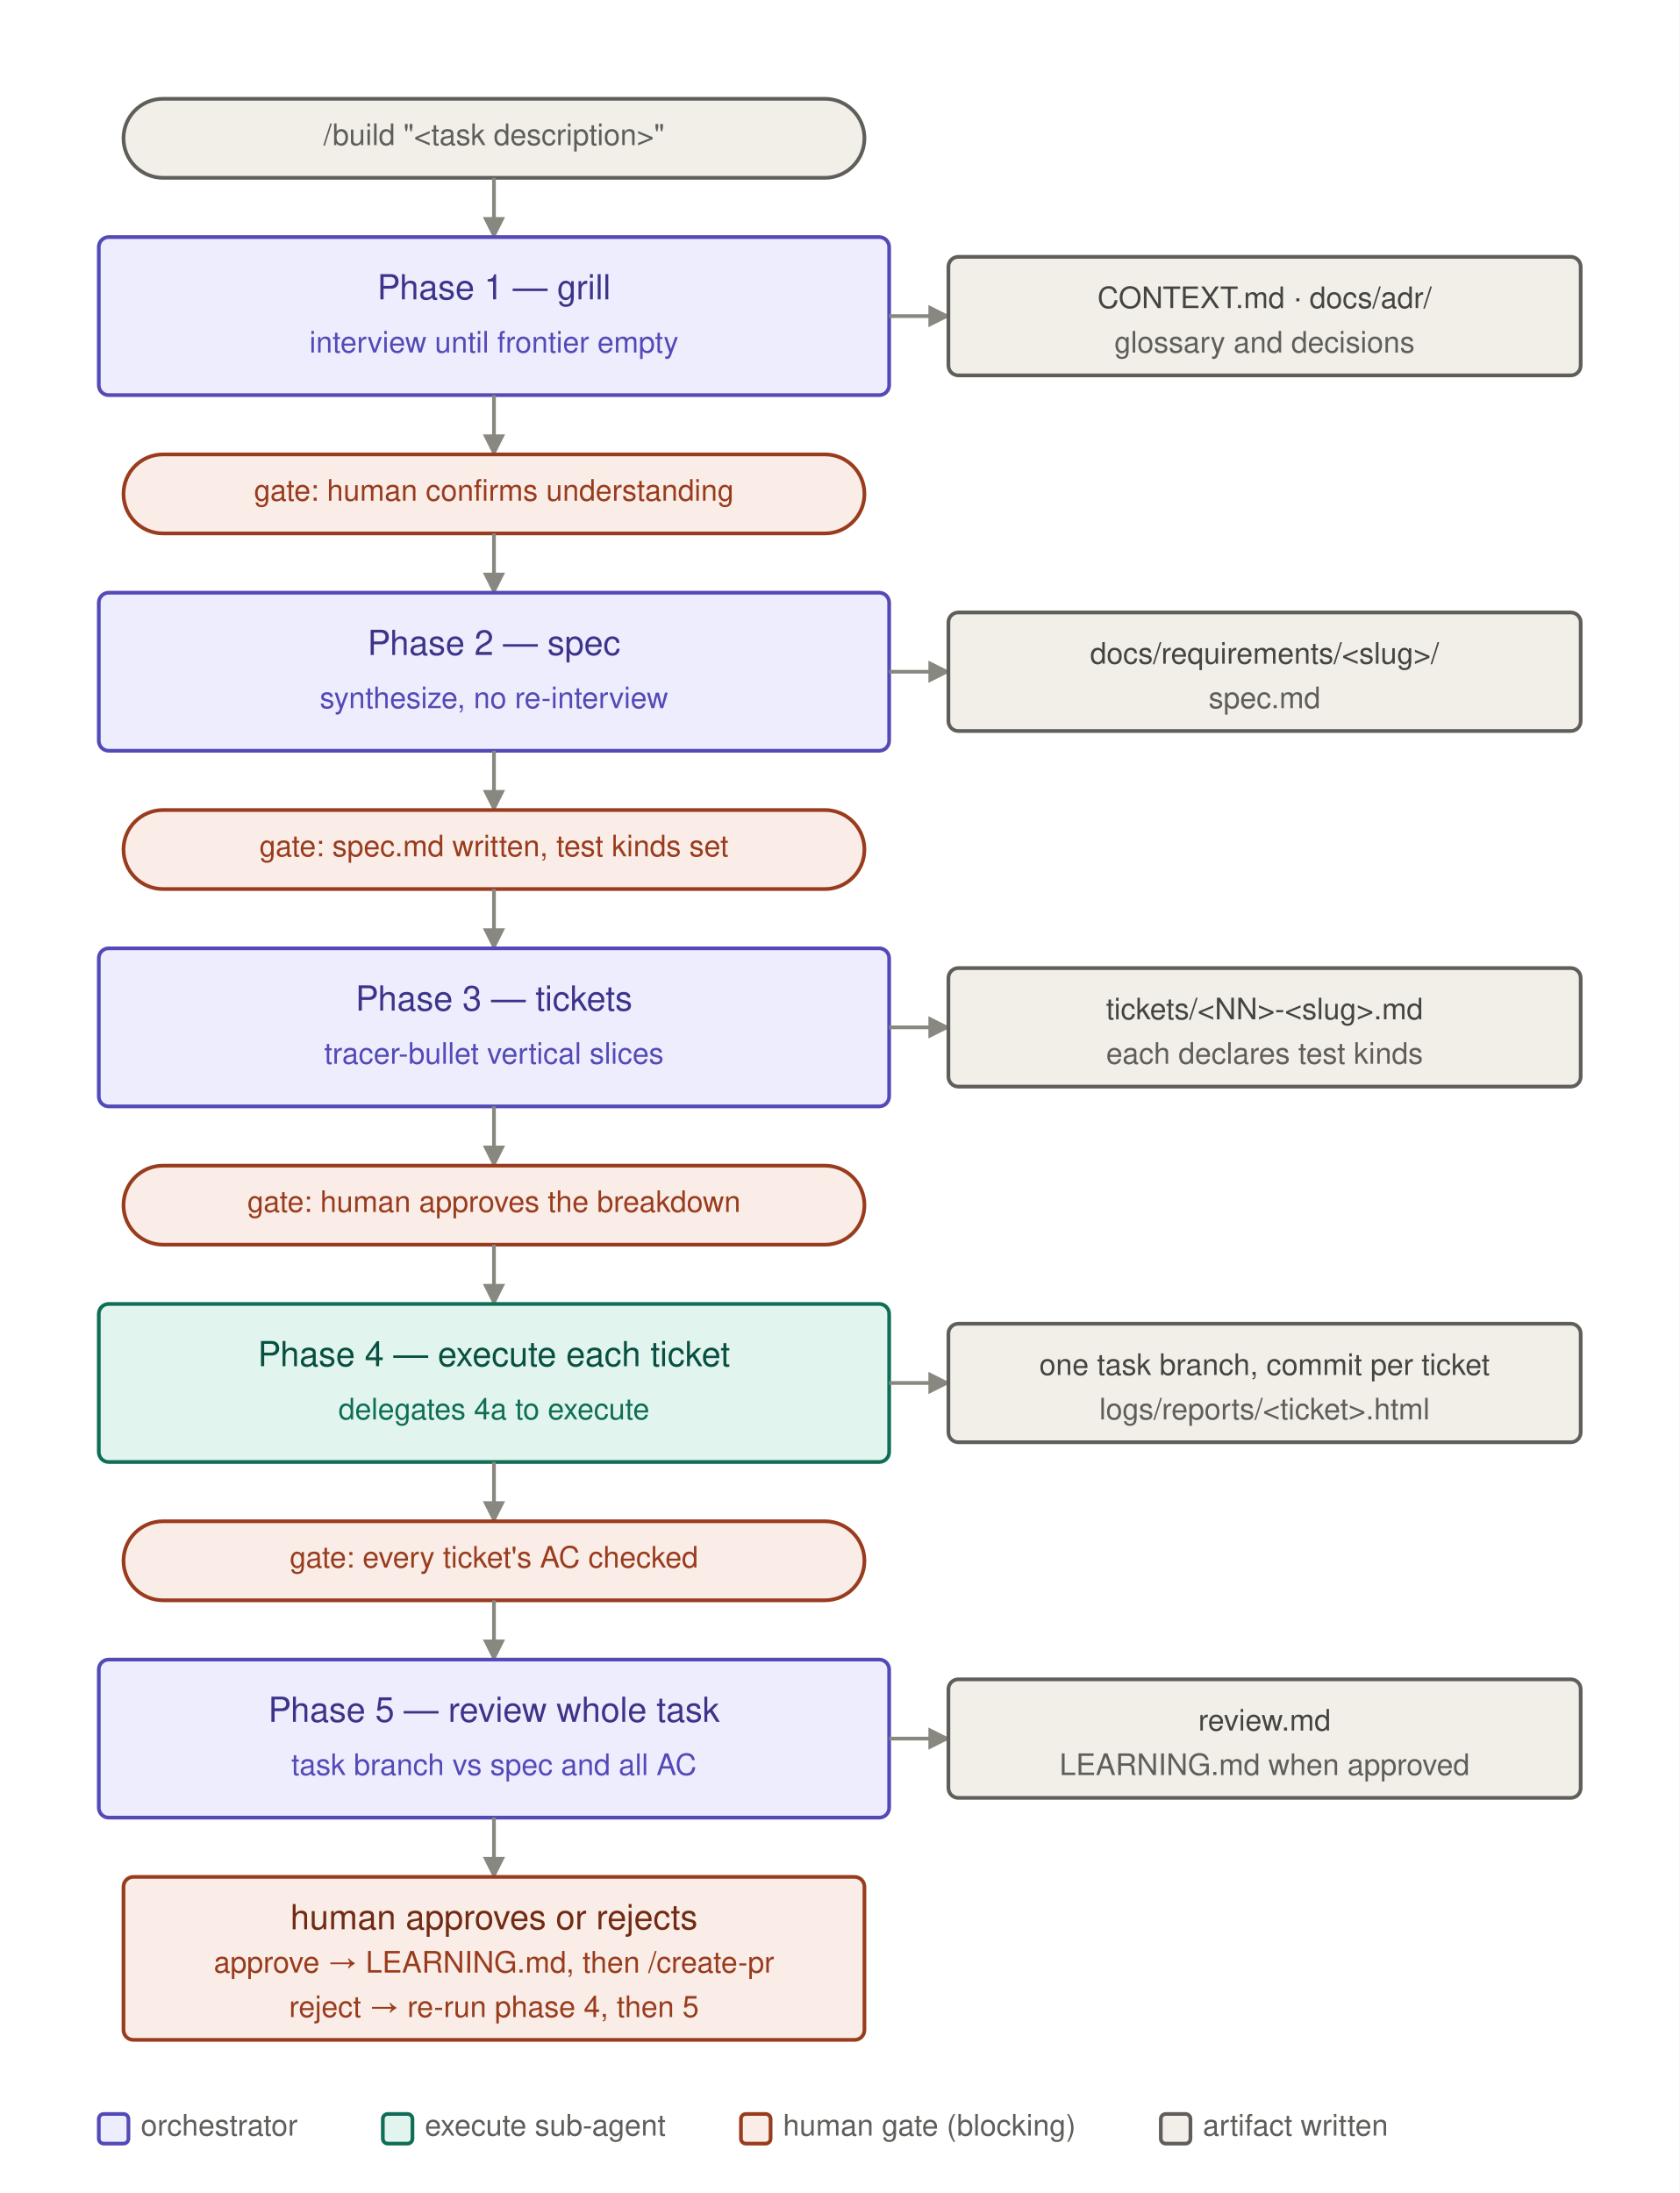
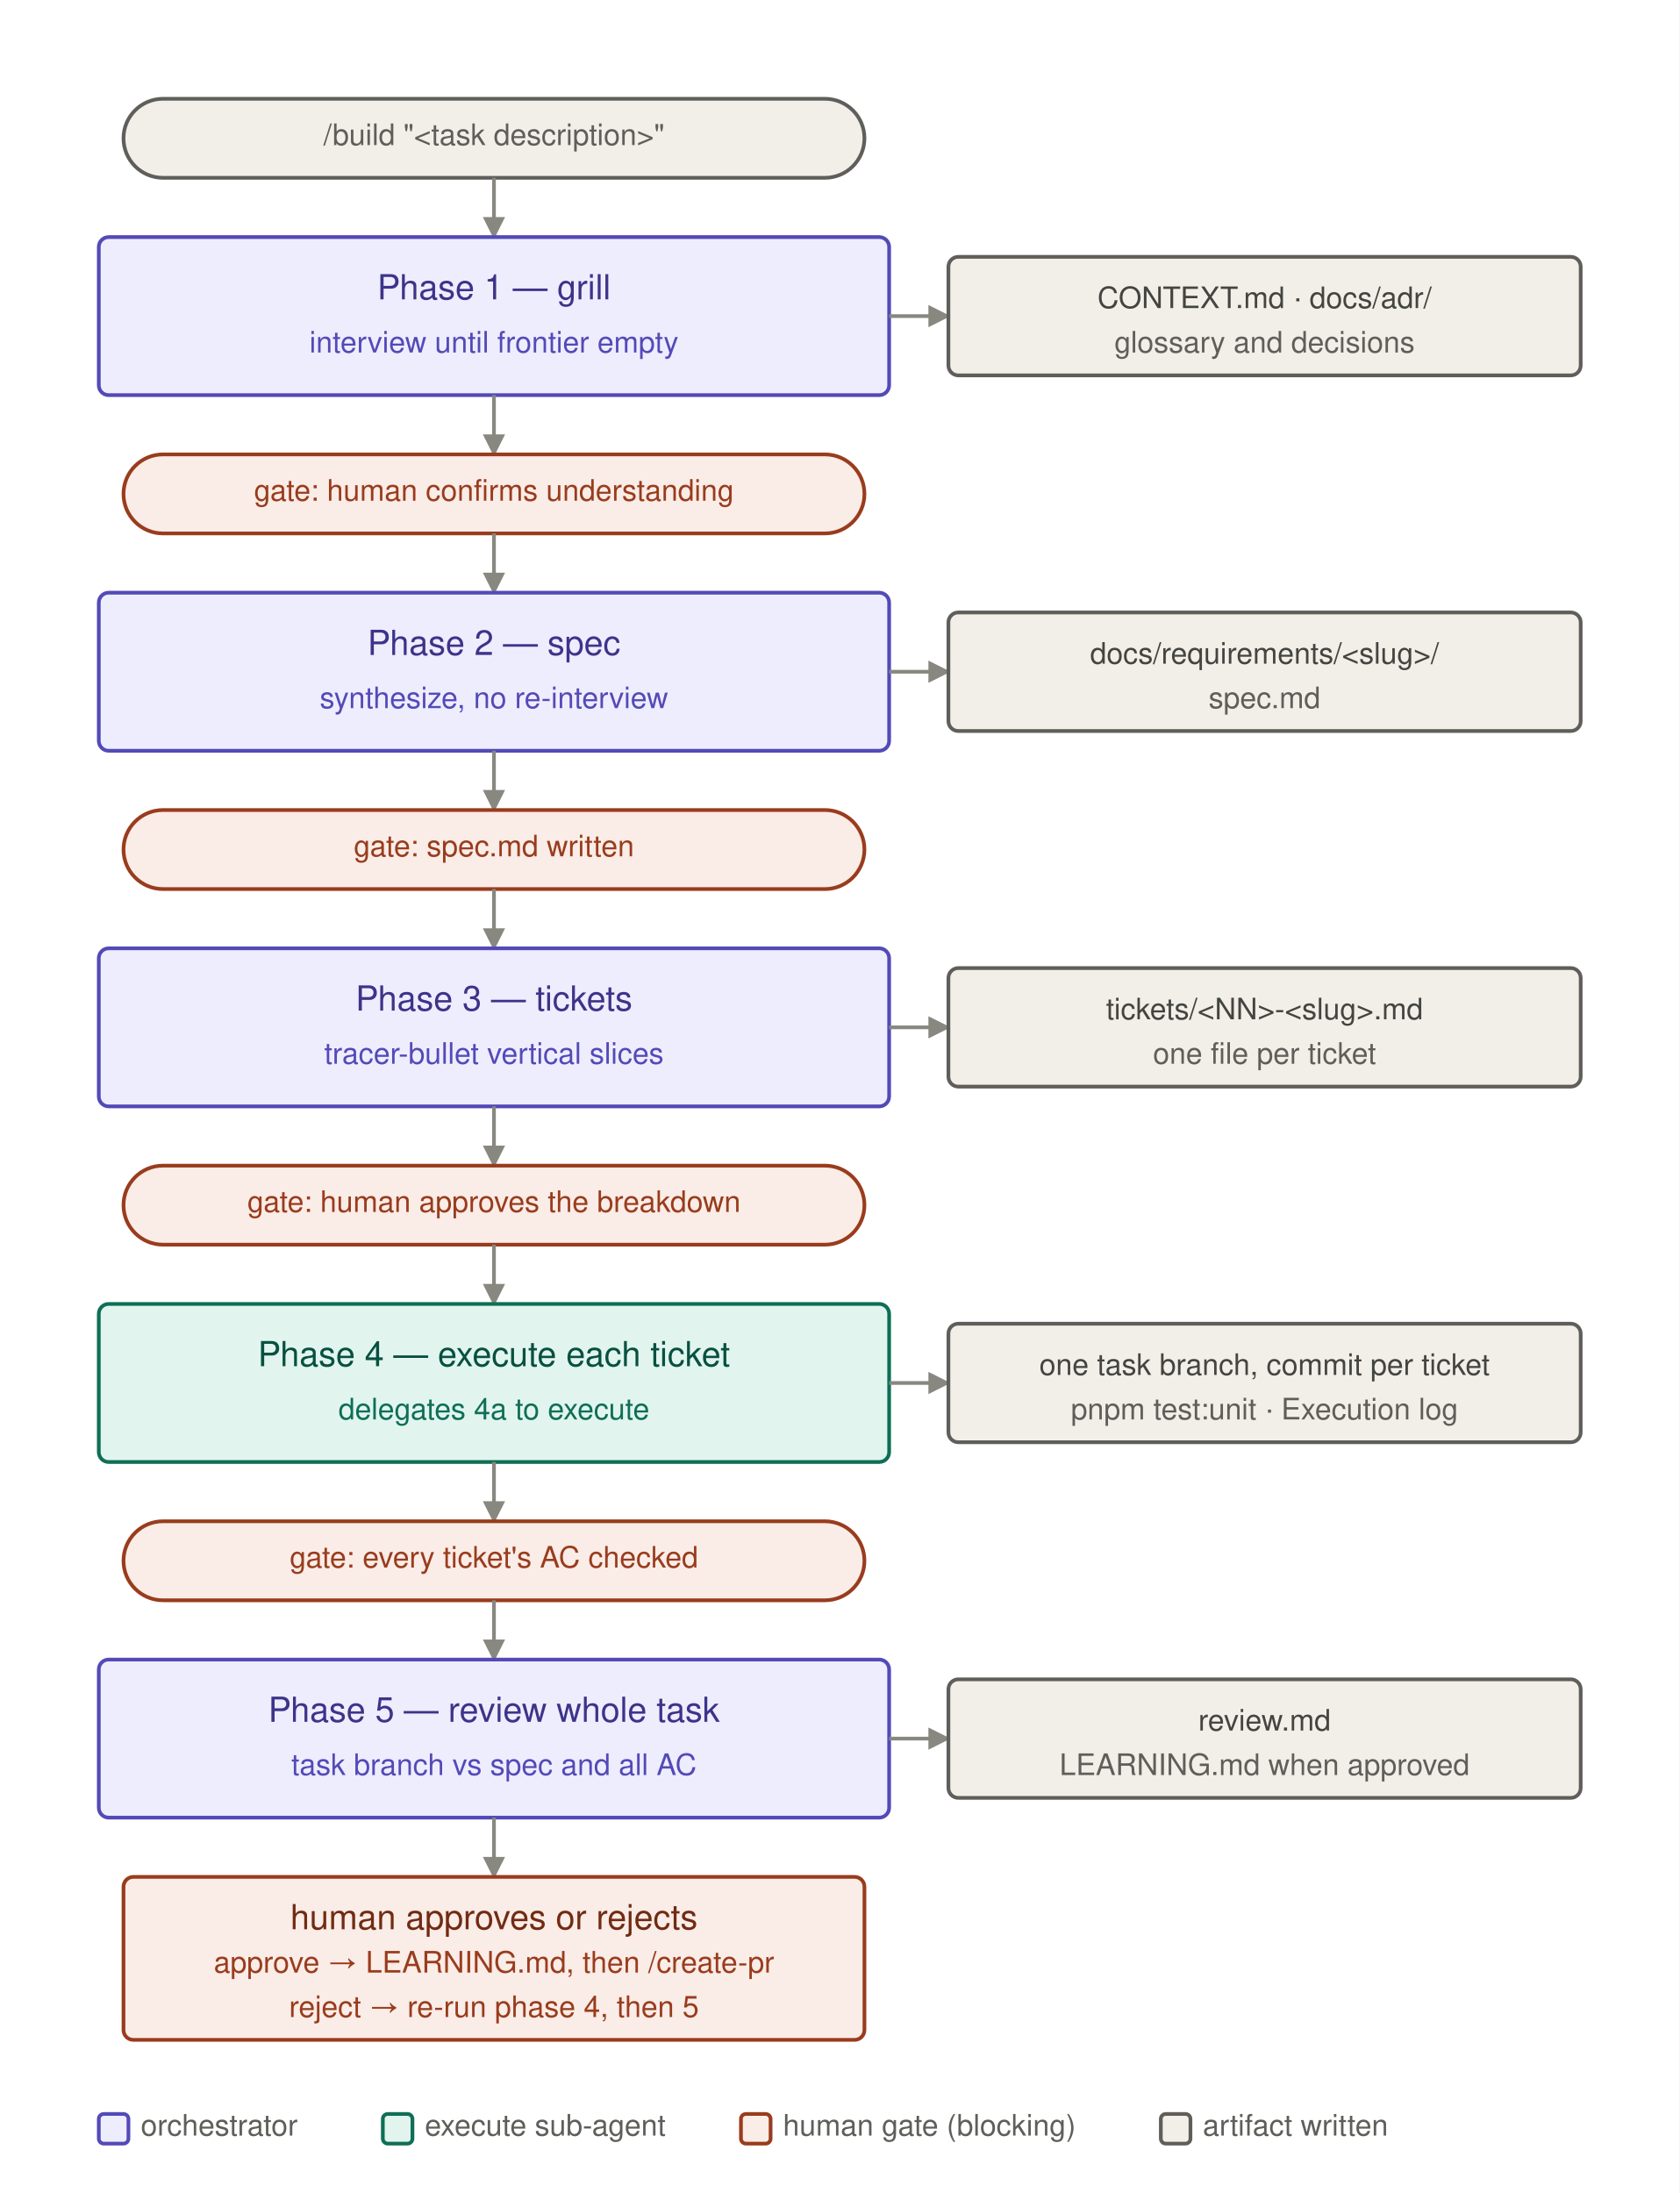
<svg xmlns="http://www.w3.org/2000/svg" width="680" height="888" viewBox="0 0 680 888" role="img">
  <style>
text{font-family:-apple-system,BlinkMacSystemFont,"Segoe UI",Helvetica,Arial,sans-serif}
rect{stroke-width:1.5}
.ti{font-size:14px;font-weight:500}
.sb{font-size:12px;font-weight:400}
.bo{fill:#EEEDFE;stroke:#534AB7}.to{fill:#3C3489}.so{fill:#534AB7}
.be{fill:#E1F5EE;stroke:#0F6E56}.te{fill:#085041}.se{fill:#0F6E56}
.bh{fill:#FAECE7;stroke:#993C1D}.th{fill:#712B13}.sh{fill:#993C1D}
.bn{fill:#F1EFE8;stroke:#5F5E5A}.tn{fill:#444441}.sn{fill:#5F5E5A}
.ln{stroke:#888780;stroke-width:1.5}.ah{fill:#888780}
.bg{fill:#FFFFFF;stroke:none}
@media (prefers-color-scheme:dark){
.bg{fill:#22211E}
.bo{fill:#3C3489;stroke:#AFA9EC}.to{fill:#CECBF6}.so{fill:#AFA9EC}
.be{fill:#085041;stroke:#5DCAA5}.te{fill:#9FE1CB}.se{fill:#5DCAA5}
.bh{fill:#712B13;stroke:#F0997B}.th{fill:#F5C4B3}.sh{fill:#F0997B}
.bn{fill:#444441;stroke:#B4B2A9}.tn{fill:#D3D1C7}.sn{fill:#B4B2A9}
}
</style>
  <defs>
    <marker id="ae" viewBox="0 0 10 10" refX="9" refY="5" markerWidth="6" markerHeight="6" orient="auto">
      <path class="ah" d="M0 0 L10 5 L0 10 z" />
    </marker>
  </defs>
  <rect class="bg" x="0" y="0" width="680" height="888" />
  <rect class="bn" x="50" y="40" width="300" height="32" rx="16" />
  <text class="sb sn" x="200" y="56" text-anchor="middle" dominant-baseline="central">/build "&lt;task description&gt;"</text>
  <line class="ln" x1="200" y1="72" x2="200" y2="96" marker-end="url(#ae)" />
  <rect class="bo" x="40" y="96" width="320" height="64" rx="4" />
  <text class="ti to" x="200" y="118" text-anchor="middle" dominant-baseline="central">Phase 1 — grill</text>
  <text class="sb so" x="200" y="140" text-anchor="middle" dominant-baseline="central">interview until frontier empty</text>
  <line class="ln" x1="360" y1="128" x2="384" y2="128" marker-end="url(#ae)" />
  <rect class="bn" x="384" y="104" width="256" height="48" rx="4" />
  <text class="sb tn" x="512" y="122" text-anchor="middle" dominant-baseline="central">CONTEXT.md · docs/adr/</text>
  <text class="sb sn" x="512" y="140" text-anchor="middle" dominant-baseline="central">glossary and decisions</text>
  <line class="ln" x1="200" y1="160" x2="200" y2="184" marker-end="url(#ae)" />
  <rect class="bh" x="50" y="184" width="300" height="32" rx="16" />
  <text class="sb sh" x="200" y="200" text-anchor="middle" dominant-baseline="central">gate: human confirms understanding</text>
  <line class="ln" x1="200" y1="216" x2="200" y2="240" marker-end="url(#ae)" />
  <rect class="bo" x="40" y="240" width="320" height="64" rx="4" />
  <text class="ti to" x="200" y="262" text-anchor="middle" dominant-baseline="central">Phase 2 — spec</text>
  <text class="sb so" x="200" y="284" text-anchor="middle" dominant-baseline="central">synthesize, no re-interview</text>
  <line class="ln" x1="360" y1="272" x2="384" y2="272" marker-end="url(#ae)" />
  <rect class="bn" x="384" y="248" width="256" height="48" rx="4" />
  <text class="sb tn" x="512" y="266" text-anchor="middle" dominant-baseline="central">docs/requirements/&lt;slug&gt;/</text>
  <text class="sb sn" x="512" y="284" text-anchor="middle" dominant-baseline="central">spec.md</text>
  <line class="ln" x1="200" y1="304" x2="200" y2="328" marker-end="url(#ae)" />
  <rect class="bh" x="50" y="328" width="300" height="32" rx="16" />
-   <text class="sb sh" x="200" y="344" text-anchor="middle" dominant-baseline="central">gate: spec.md written, test kinds set</text>
+   <text class="sb sh" x="200" y="344" text-anchor="middle" dominant-baseline="central">gate: spec.md written</text>
  <line class="ln" x1="200" y1="360" x2="200" y2="384" marker-end="url(#ae)" />
  <rect class="bo" x="40" y="384" width="320" height="64" rx="4" />
  <text class="ti to" x="200" y="406" text-anchor="middle" dominant-baseline="central">Phase 3 — tickets</text>
  <text class="sb so" x="200" y="428" text-anchor="middle" dominant-baseline="central">tracer-bullet vertical slices</text>
  <line class="ln" x1="360" y1="416" x2="384" y2="416" marker-end="url(#ae)" />
  <rect class="bn" x="384" y="392" width="256" height="48" rx="4" />
  <text class="sb tn" x="512" y="410" text-anchor="middle" dominant-baseline="central">tickets/&lt;NN&gt;-&lt;slug&gt;.md</text>
-   <text class="sb sn" x="512" y="428" text-anchor="middle" dominant-baseline="central">each declares test kinds</text>
+   <text class="sb sn" x="512" y="428" text-anchor="middle" dominant-baseline="central">one file per ticket</text>
  <line class="ln" x1="200" y1="448" x2="200" y2="472" marker-end="url(#ae)" />
  <rect class="bh" x="50" y="472" width="300" height="32" rx="16" />
  <text class="sb sh" x="200" y="488" text-anchor="middle" dominant-baseline="central">gate: human approves the breakdown</text>
  <line class="ln" x1="200" y1="504" x2="200" y2="528" marker-end="url(#ae)" />
  <rect class="be" x="40" y="528" width="320" height="64" rx="4" />
  <text class="ti te" x="200" y="550" text-anchor="middle" dominant-baseline="central">Phase 4 — execute each ticket</text>
  <text class="sb se" x="200" y="572" text-anchor="middle" dominant-baseline="central">delegates 4a to execute</text>
  <line class="ln" x1="360" y1="560" x2="384" y2="560" marker-end="url(#ae)" />
  <rect class="bn" x="384" y="536" width="256" height="48" rx="4" />
  <text class="sb tn" x="512" y="554" text-anchor="middle" dominant-baseline="central">one task branch, commit per ticket</text>
-   <text class="sb sn" x="512" y="572" text-anchor="middle" dominant-baseline="central">logs/reports/&lt;ticket&gt;.html</text>
+   <text class="sb sn" x="512" y="572" text-anchor="middle" dominant-baseline="central">pnpm test:unit · Execution log</text>
  <line class="ln" x1="200" y1="592" x2="200" y2="616" marker-end="url(#ae)" />
  <rect class="bh" x="50" y="616" width="300" height="32" rx="16" />
  <text class="sb sh" x="200" y="632" text-anchor="middle" dominant-baseline="central">gate: every ticket's AC checked</text>
  <line class="ln" x1="200" y1="648" x2="200" y2="672" marker-end="url(#ae)" />
  <rect class="bo" x="40" y="672" width="320" height="64" rx="4" />
  <text class="ti to" x="200" y="694" text-anchor="middle" dominant-baseline="central">Phase 5 — review whole task</text>
  <text class="sb so" x="200" y="716" text-anchor="middle" dominant-baseline="central">task branch vs spec and all AC</text>
  <line class="ln" x1="360" y1="704" x2="384" y2="704" marker-end="url(#ae)" />
  <rect class="bn" x="384" y="680" width="256" height="48" rx="4" />
  <text class="sb tn" x="512" y="698" text-anchor="middle" dominant-baseline="central">review.md</text>
  <text class="sb sn" x="512" y="716" text-anchor="middle" dominant-baseline="central">LEARNING.md when approved</text>
  <line class="ln" x1="200" y1="736" x2="200" y2="760" marker-end="url(#ae)" />
  <rect class="bh" x="50" y="760" width="300" height="66" rx="4" />
  <text class="ti th" x="200" y="778" text-anchor="middle" dominant-baseline="central">human approves or rejects</text>
  <text class="sb sh" x="200" y="796" text-anchor="middle" dominant-baseline="central">approve → LEARNING.md, then /create-pr</text>
  <text class="sb sh" x="200" y="814" text-anchor="middle" dominant-baseline="central">reject → re-run phase 4, then 5</text>
  <rect class="bo" x="40" y="856" width="12" height="12" rx="2" />
  <text class="sb sn" x="57" y="862" dominant-baseline="central">orchestrator</text>
  <rect class="be" x="155" y="856" width="12" height="12" rx="2" />
  <text class="sb sn" x="172" y="862" dominant-baseline="central">execute sub-agent</text>
  <rect class="bh" x="300" y="856" width="12" height="12" rx="2" />
  <text class="sb sn" x="317" y="862" dominant-baseline="central">human gate (blocking)</text>
  <rect class="bn" x="470" y="856" width="12" height="12" rx="2" />
  <text class="sb sn" x="487" y="862" dominant-baseline="central">artifact written</text>
</svg>
